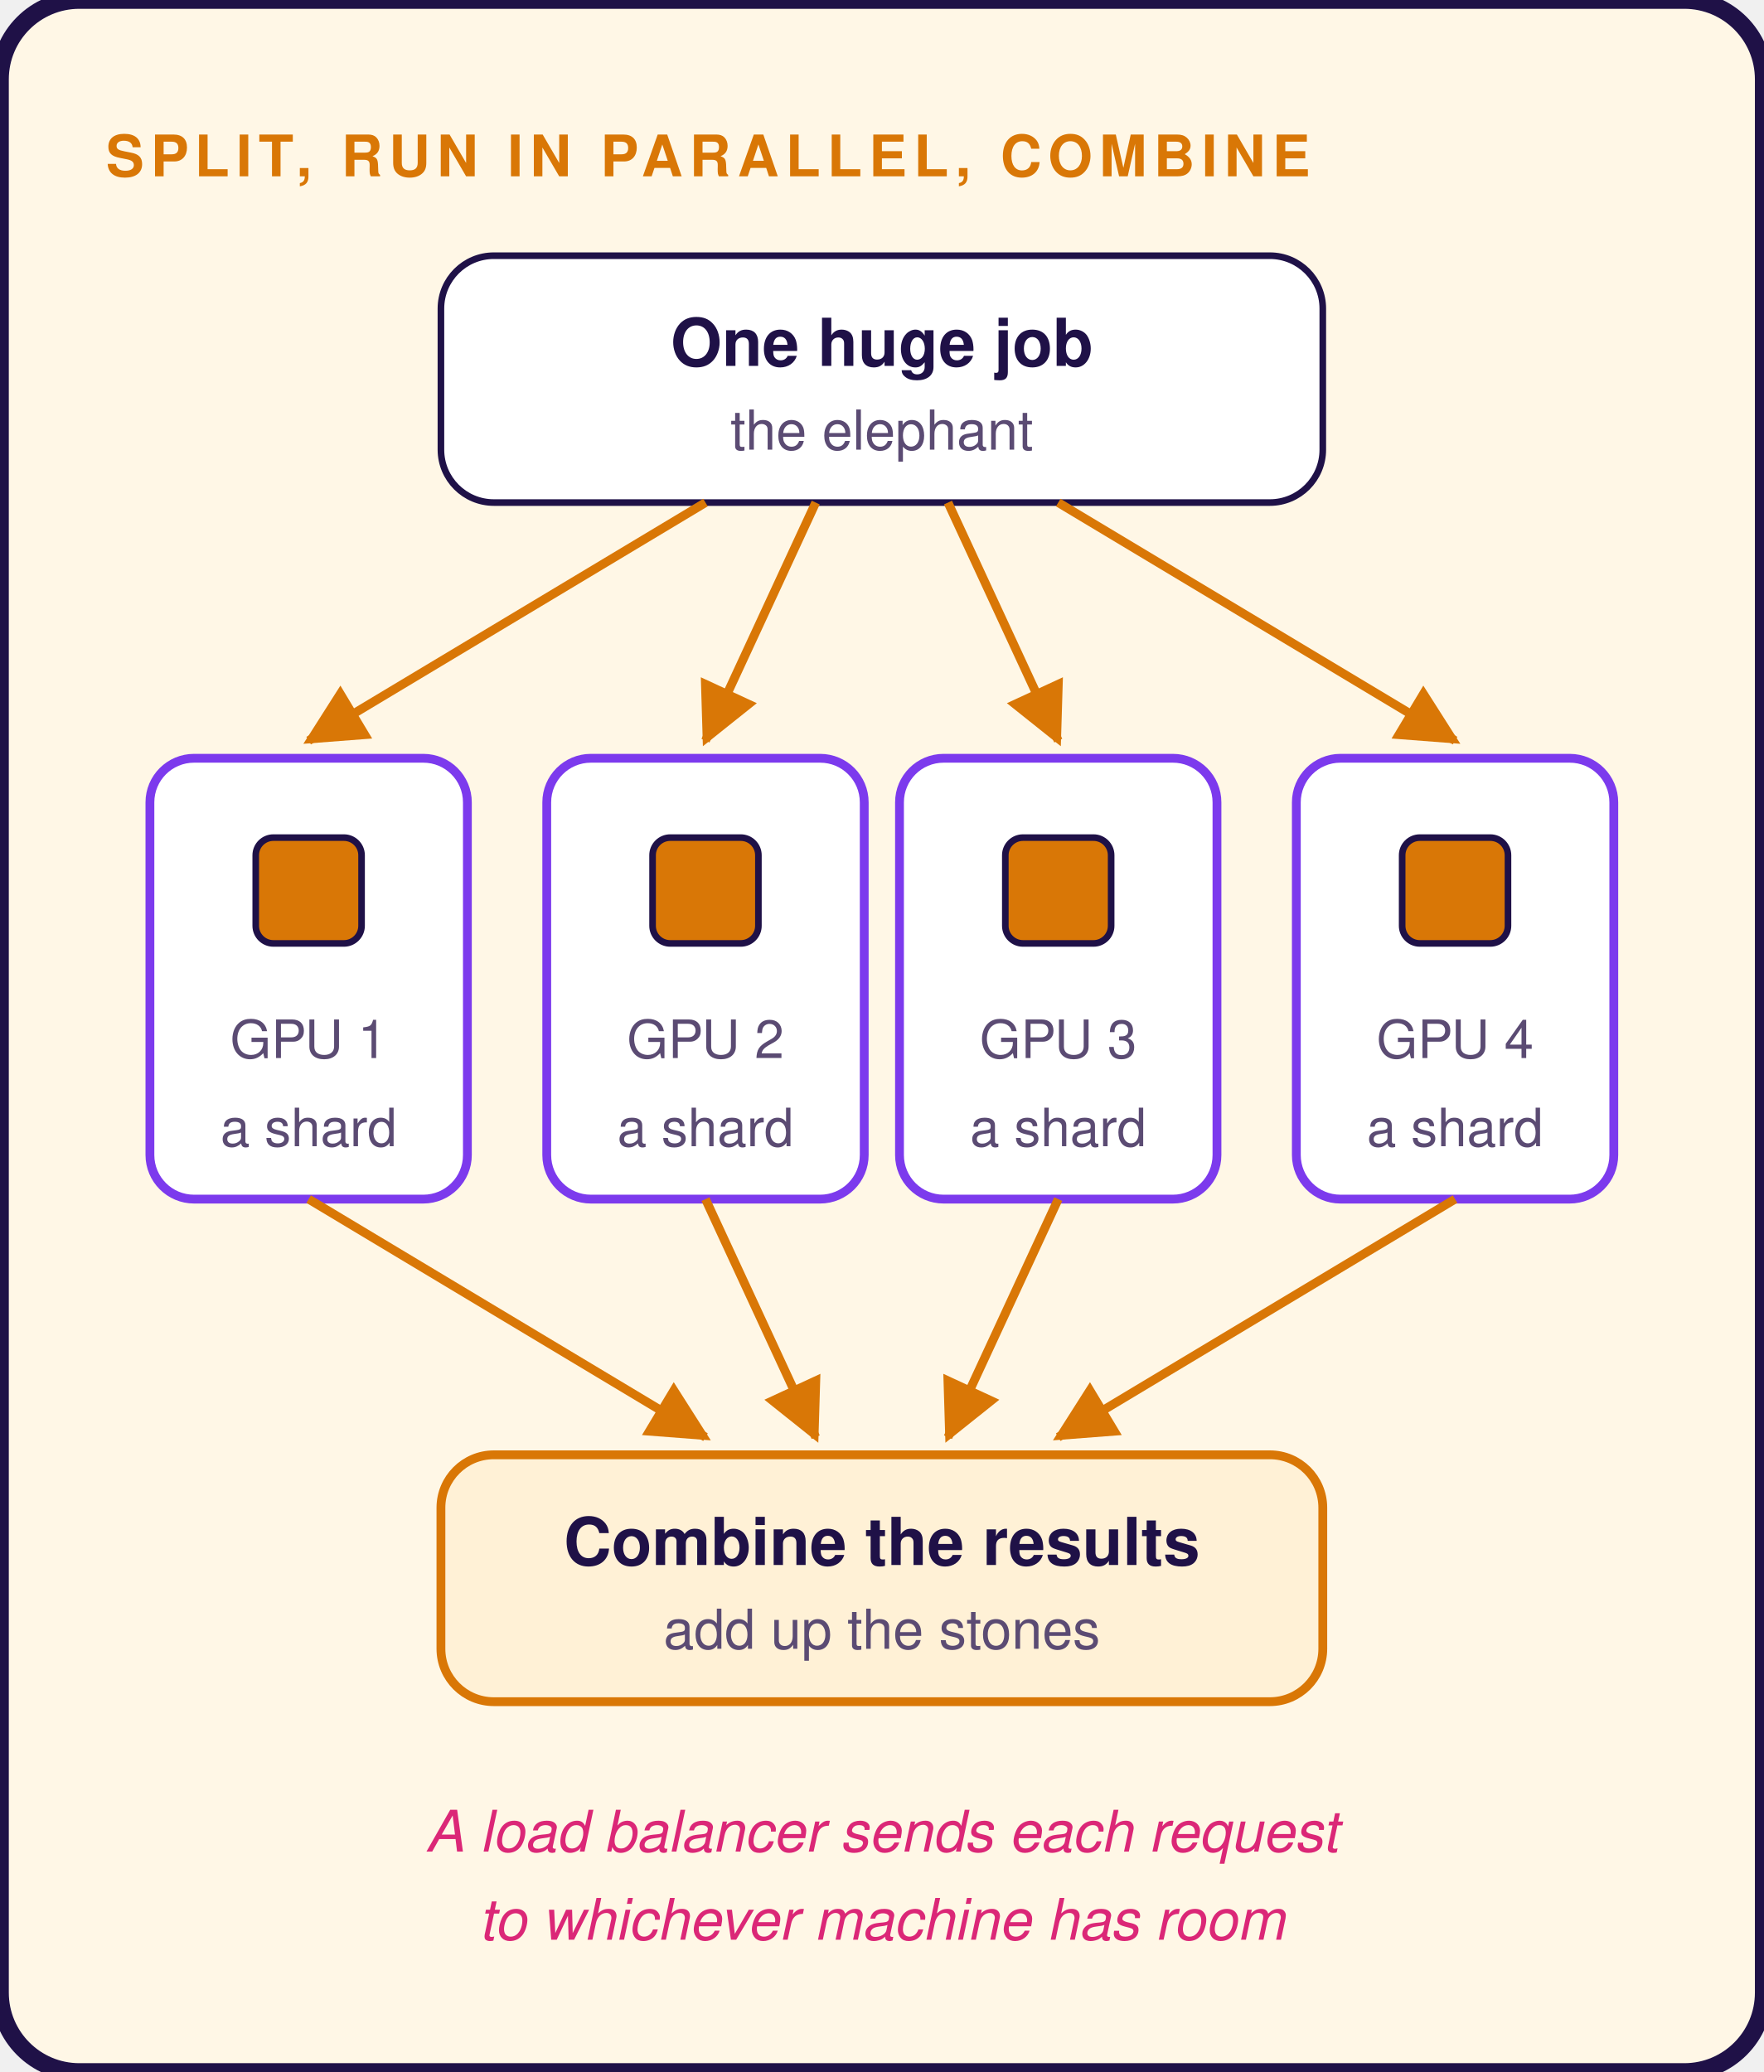
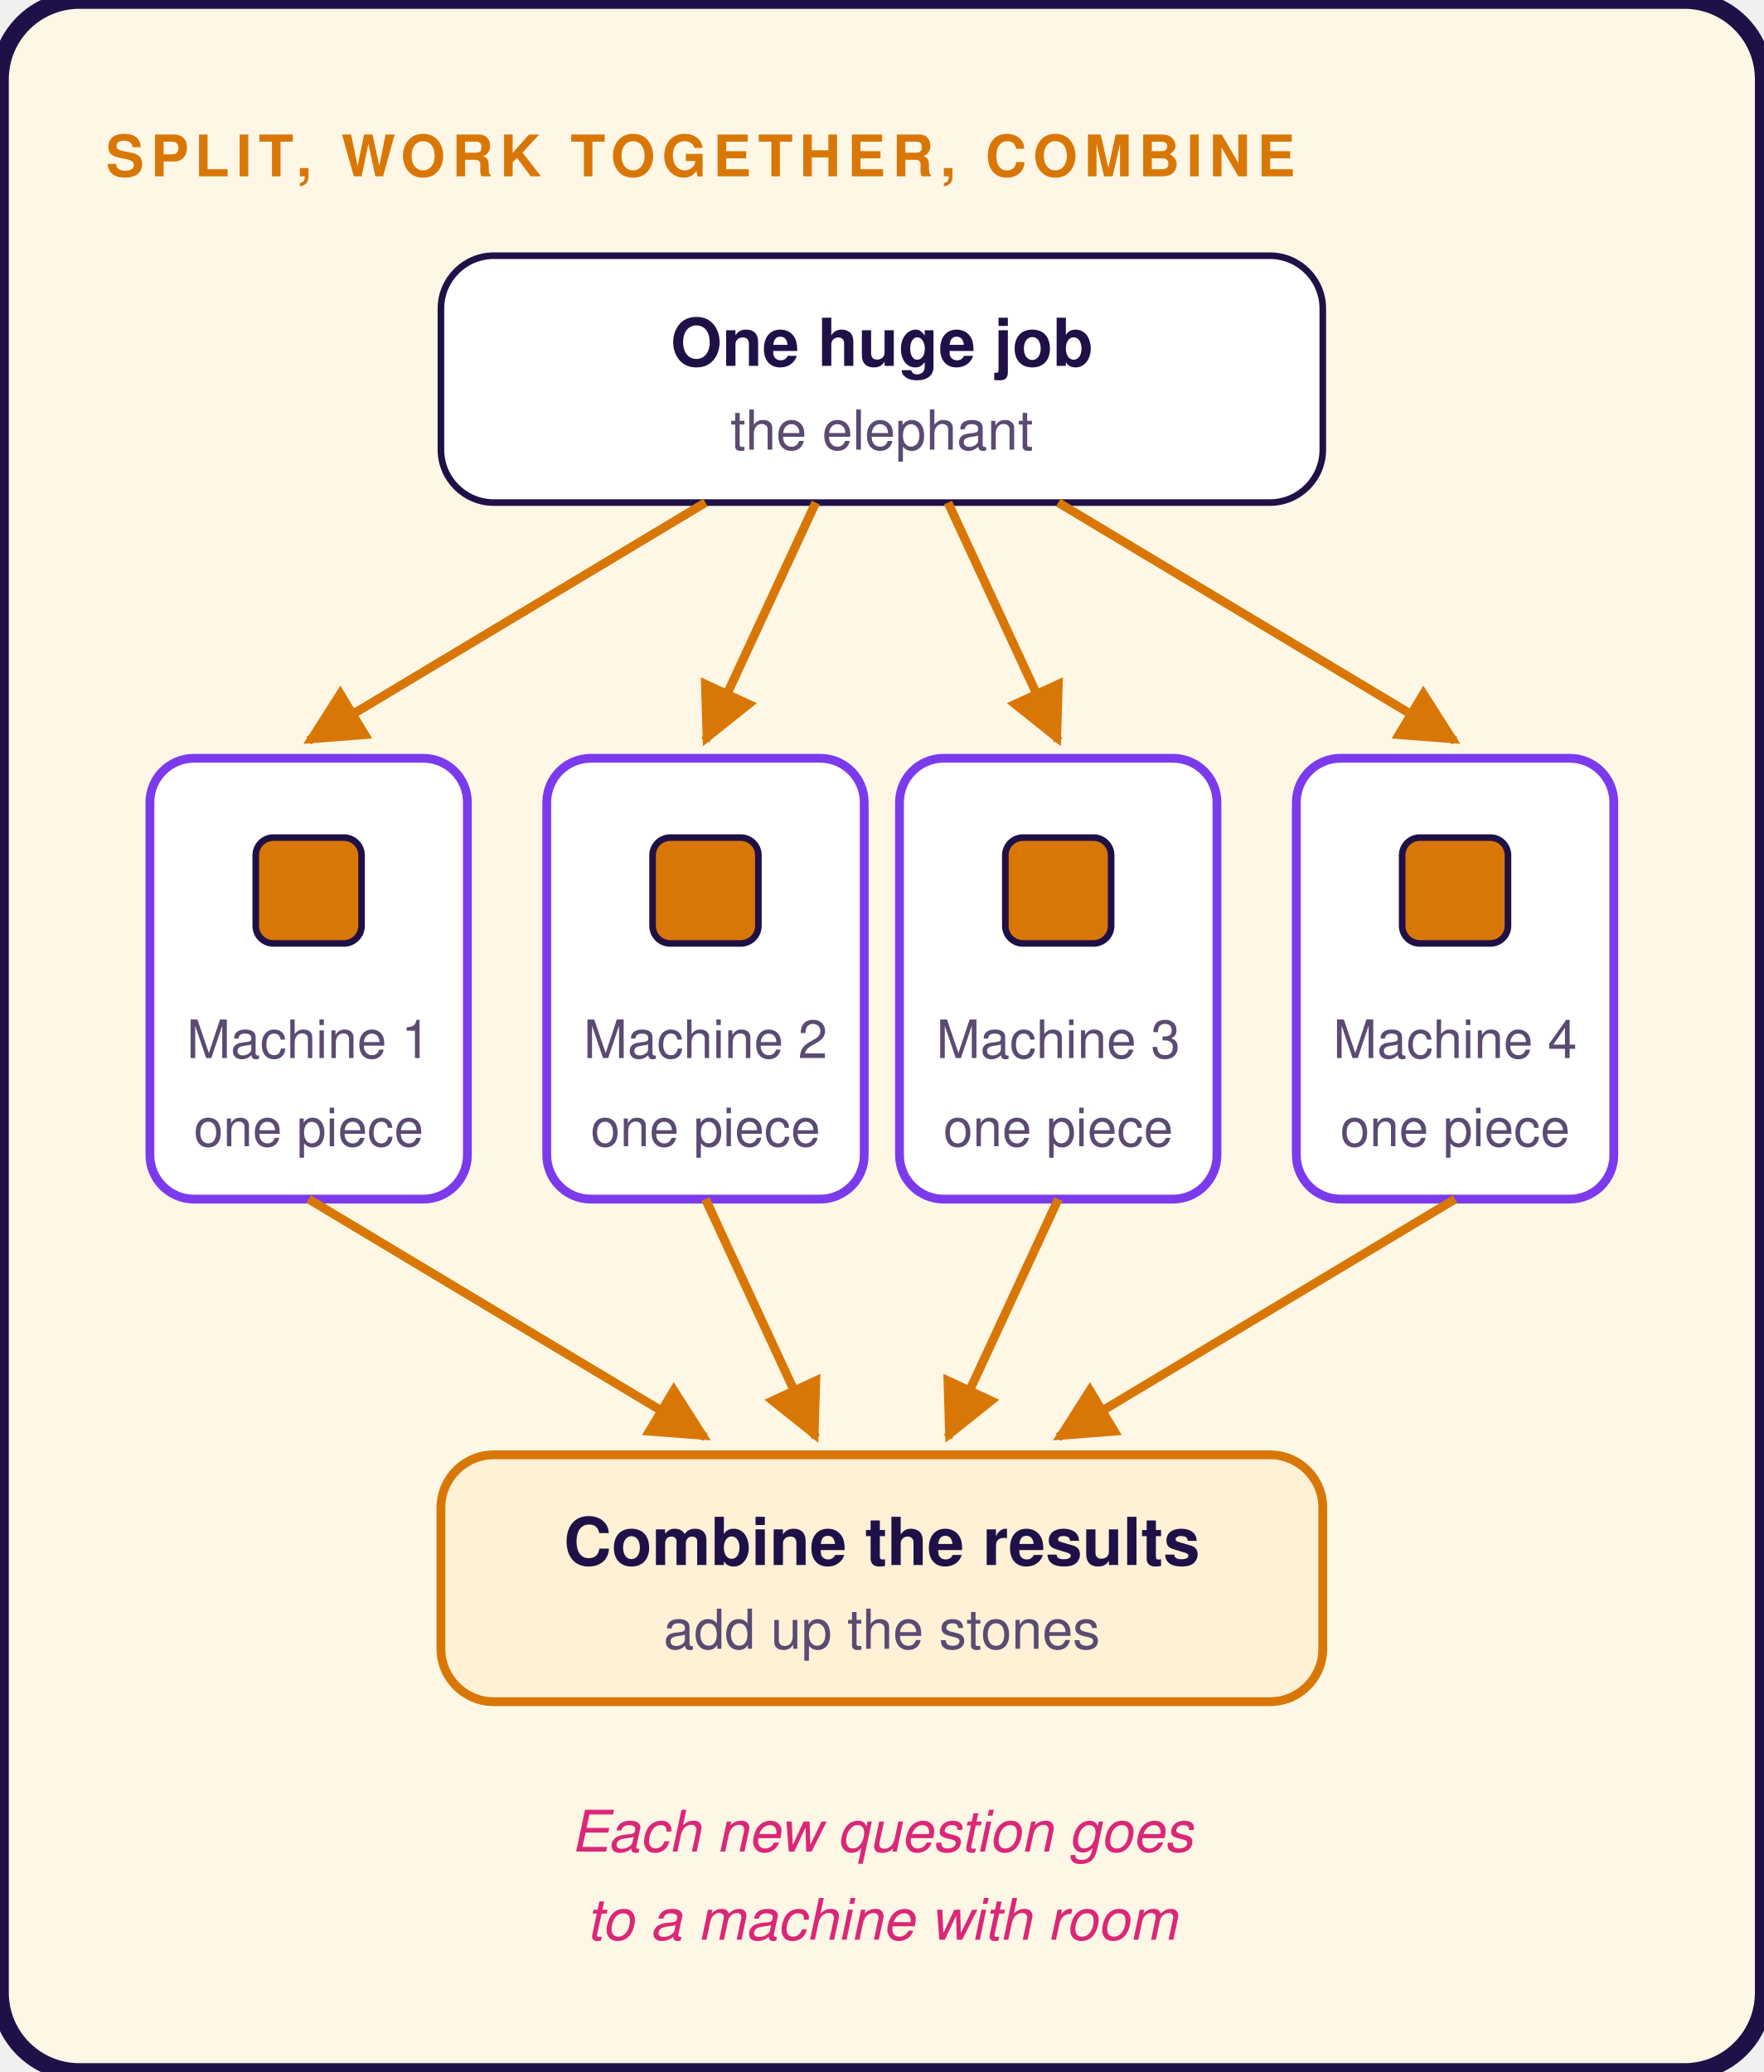
<svg xmlns="http://www.w3.org/2000/svg" viewBox="0 0 400 470" font-family="Segoe UI, Helvetica, Arial, sans-serif">
  <defs>
    <marker id="arr" viewBox="0 0 10 10" refX="9" refY="5" markerWidth="7" markerHeight="7" orient="auto">
      <path d="M0,0 L10,5 L0,10 z" fill="#D97706" />
    </marker>
  </defs>
  <rect width="400" height="470" rx="18" fill="#FFF7E6" stroke="#1F1147" stroke-width="4" />
-   <text x="24" y="40" fill="#D97706" font-size="13" font-weight="700" letter-spacing="1.5">SPLIT, RUN IN PARALLEL, COMBINE</text>
+   <text x="24" y="40" fill="#D97706" font-size="13" font-weight="700" letter-spacing="1.5">SPLIT, WORK TOGETHER, COMBINE</text>
  <rect x="100" y="58" width="200" height="56" rx="12" fill="#FFFFFF" stroke="#1F1147" stroke-width="1.5" />
  <text x="200" y="83" text-anchor="middle" fill="#1F1147" font-size="15" font-weight="700">One huge job</text>
  <text x="200" y="102" text-anchor="middle" fill="#5B4B73" font-size="12.5">the elephant</text>
  <g stroke="#D97706" stroke-width="2" marker-end="url(#arr)">
    <line x1="160" y1="114" x2="70" y2="168" />
    <line x1="185" y1="114" x2="160" y2="168" />
    <line x1="215" y1="114" x2="240" y2="168" />
    <line x1="240" y1="114" x2="330" y2="168" />
  </g>
  <g>
    <rect x="34" y="172" width="72" height="100" rx="10" fill="#FFFFFF" stroke="#7C3AED" stroke-width="2" />
    <rect x="124" y="172" width="72" height="100" rx="10" fill="#FFFFFF" stroke="#7C3AED" stroke-width="2" />
    <rect x="204" y="172" width="72" height="100" rx="10" fill="#FFFFFF" stroke="#7C3AED" stroke-width="2" />
    <rect x="294" y="172" width="72" height="100" rx="10" fill="#FFFFFF" stroke="#7C3AED" stroke-width="2" />
  </g>
  <g fill="#D97706" stroke="#1F1147" stroke-width="1.5">
    <rect x="58" y="190" width="24" height="24" rx="4" />
    <rect x="148" y="190" width="24" height="24" rx="4" />
    <rect x="228" y="190" width="24" height="24" rx="4" />
    <rect x="318" y="190" width="24" height="24" rx="4" />
  </g>
  <g font-size="12" fill="#5B4B73" text-anchor="middle">
-     <text x="70" y="240">GPU 1</text>
-     <text x="160" y="240">GPU 2</text>
-     <text x="240" y="240">GPU 3</text>
-     <text x="330" y="240">GPU 4</text>
-     <text x="70" y="260">a shard</text>
-     <text x="160" y="260">a shard</text>
-     <text x="240" y="260">a shard</text>
-     <text x="330" y="260">a shard</text>
+     <text x="70" y="240">Machine 1</text>
+     <text x="160" y="240">Machine 2</text>
+     <text x="240" y="240">Machine 3</text>
+     <text x="330" y="240">Machine 4</text>
+     <text x="70" y="260">one piece</text>
+     <text x="160" y="260">one piece</text>
+     <text x="240" y="260">one piece</text>
+     <text x="330" y="260">one piece</text>
  </g>
  <g stroke="#D97706" stroke-width="2" marker-end="url(#arr)">
    <line x1="70" y1="272" x2="160" y2="326" />
    <line x1="160" y1="272" x2="185" y2="326" />
    <line x1="240" y1="272" x2="215" y2="326" />
    <line x1="330" y1="272" x2="240" y2="326" />
  </g>
  <rect x="100" y="330" width="200" height="56" rx="12" fill="#FFF1D6" stroke="#D97706" stroke-width="2" />
  <text x="200" y="355" text-anchor="middle" fill="#1F1147" font-size="15" font-weight="700">Combine the results</text>
  <text x="200" y="374" text-anchor="middle" fill="#5B4B73" font-size="12.5">add up the stones</text>
-   <text x="200" y="420" text-anchor="middle" fill="#DB2777" font-size="13" font-style="italic">A load balancer sends each request</text>
-   <text x="200" y="440" text-anchor="middle" fill="#DB2777" font-size="13" font-style="italic">to whichever machine has room</text>
+   <text x="200" y="420" text-anchor="middle" fill="#DB2777" font-size="13" font-style="italic">Each new question goes</text>
+   <text x="200" y="440" text-anchor="middle" fill="#DB2777" font-size="13" font-style="italic">to a machine with room</text>
</svg>
